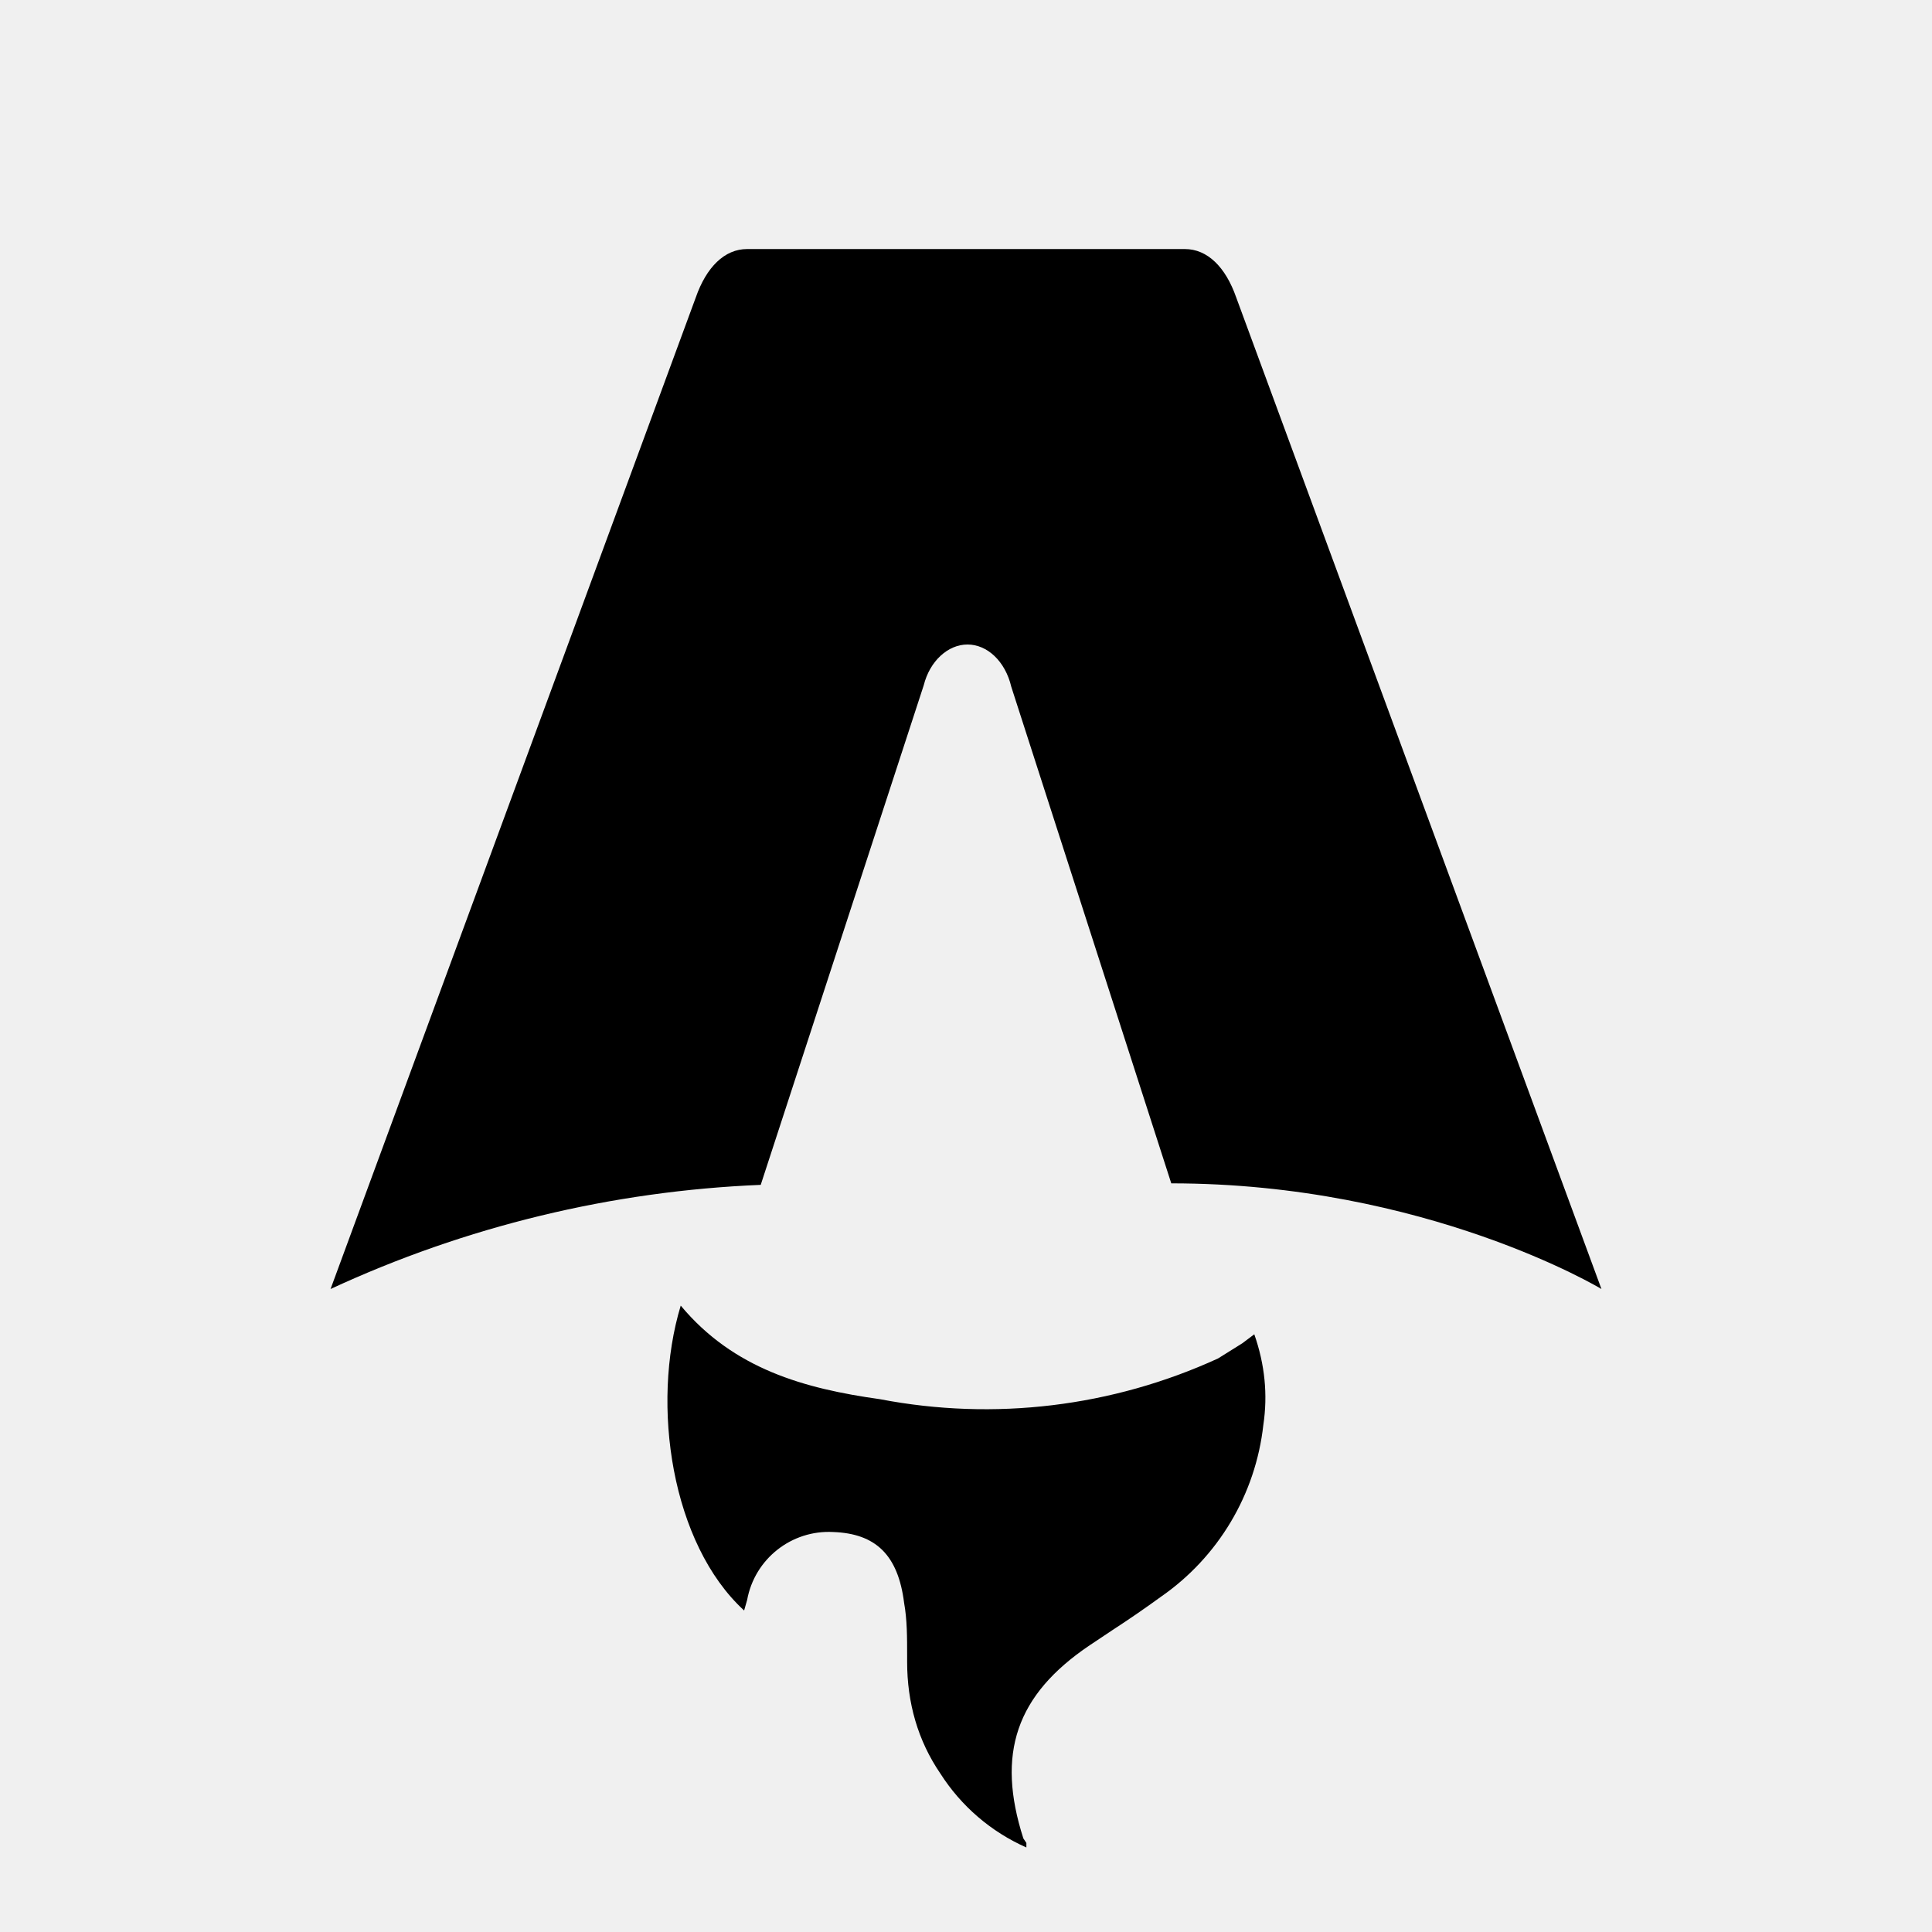
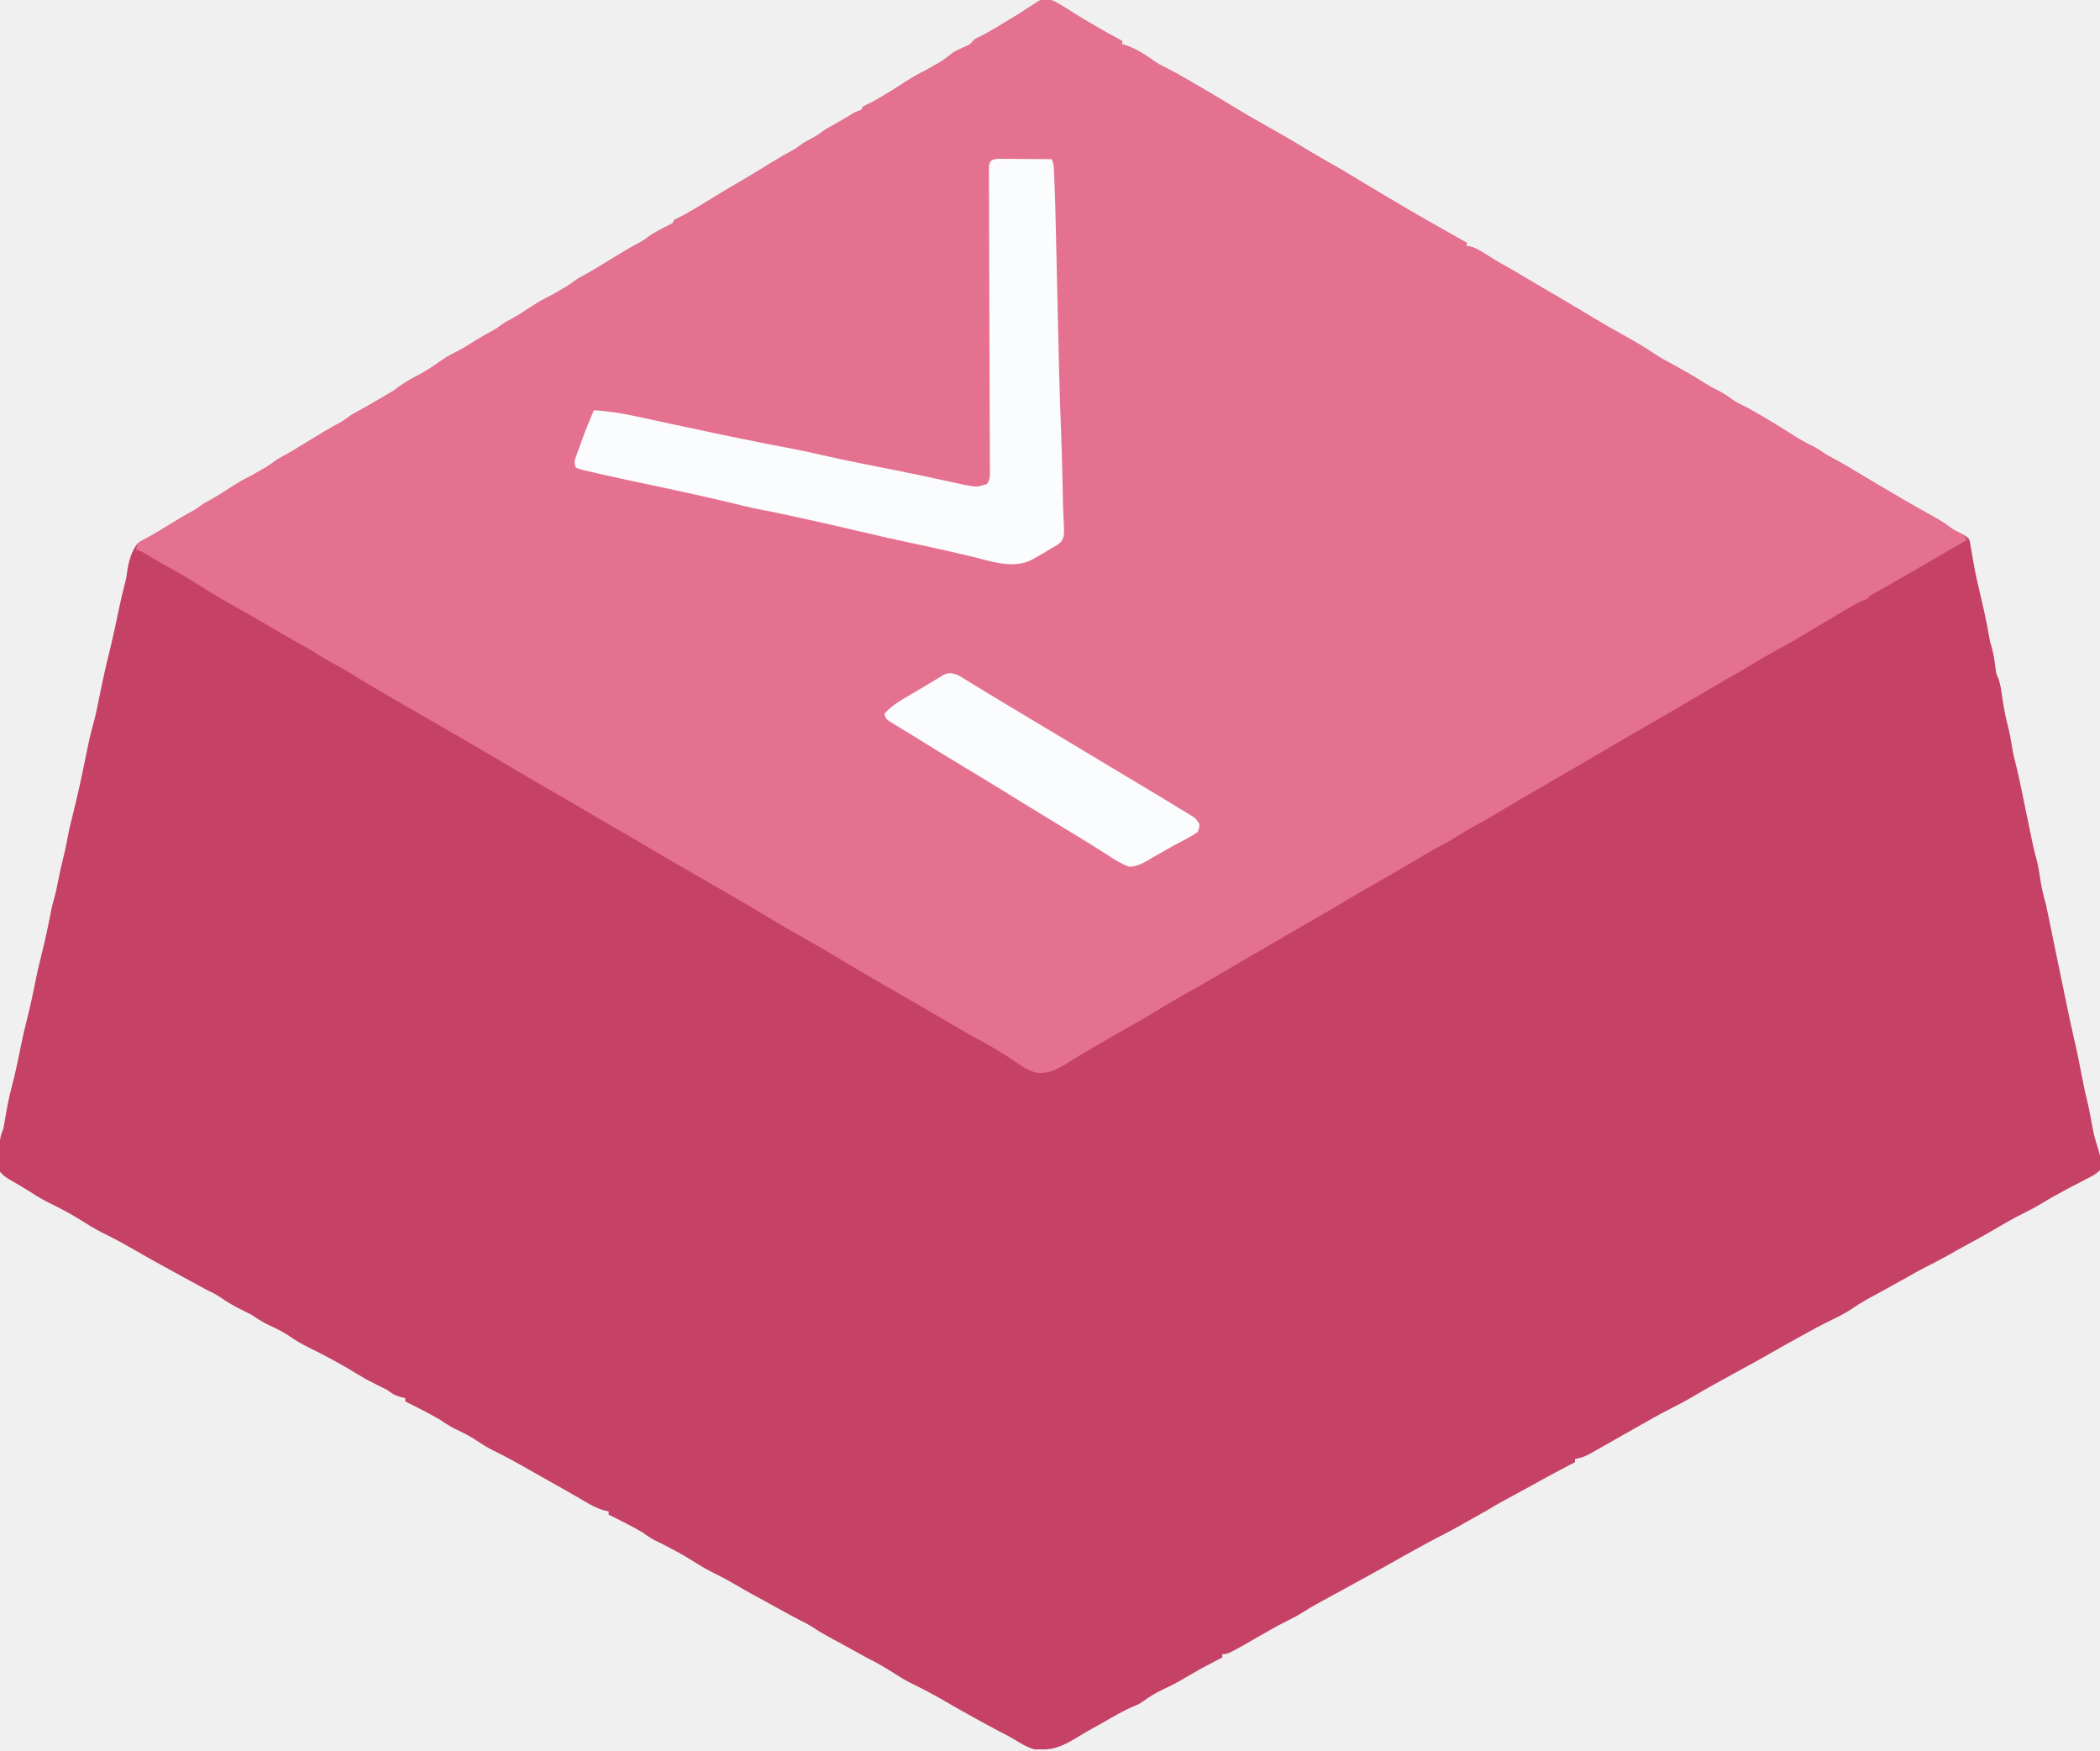
- <svg xmlns="http://www.w3.org/2000/svg" fill="none" viewBox="0 0 128 128">
-   <path d="M50.4 78.5a75.1 75.1 0 0 0-28.5 6.9l24.2-65.7c.7-2 1.9-3.2 3.4-3.2h29c1.5 0 2.7 1.2 3.4 3.2l24.2 65.7s-11.6-7-28.5-7L67 45.5c-.4-1.7-1.6-2.8-2.9-2.8-1.3 0-2.5 1.1-2.9 2.7L50.4 78.5Zm-1.1 28.2Zm-4.2-20.2c-2 6.6-.6 15.8 4.2 20.2a17.5 17.5 0 0 1 .2-.7 5.5 5.5 0 0 1 5.7-4.5c2.8.1 4.3 1.5 4.7 4.7.2 1.1.2 2.3.2 3.5v.4c0 2.7.7 5.2 2.2 7.4a13 13 0 0 0 5.7 4.9v-.3l-.2-.3c-1.8-5.6-.5-9.5 4.4-12.8l1.5-1a73 73 0 0 0 3.2-2.2 16 16 0 0 0 6.8-11.4c.3-2 .1-4-.6-6l-.8.6-1.6 1a37 37 0 0 1-22.4 2.7c-5-.7-9.7-2-13.2-6.2Z" />
-   <style>
-         path { fill: #000; }
-         @media (prefers-color-scheme: dark) {
-             path { fill: #FFF; }
-         }
-     </style>
+ <svg xmlns="http://www.w3.org/2000/svg" version="1.1" width="1280" height="1067">
+   <path d="M0 0 C4.77 1.98 9.01 4.9 13.32 7.71 C16.78 9.92 20.32 11.98 23.85 14.05 C24.57 14.47 25.29 14.9 26.03 15.33 C31.7 18.65 37.43 21.84 43.23 24.93 C43.23 25.59 43.23 26.25 43.23 26.93 C44.03 27.15 44.84 27.38 45.66 27.61 C52.18 30.01 57.83 33.56 63.39 37.67 C65.16 38.88 66.89 39.8 68.81 40.72 C73.76 43.15 78.52 45.87 83.29 48.61 C84.21 49.14 85.13 49.67 86.08 50.22 C93.25 54.34 100.35 58.55 107.42 62.83 C119.06 69.91 119.06 69.91 130.9 76.64 C140.75 82.07 150.42 87.8 160.03 93.63 C164.72 96.46 169.45 99.19 174.25 101.83 C176.61 103.14 178.92 104.52 181.23 105.93 C181.94 106.35 182.64 106.78 183.38 107.21 C184.11 107.66 184.84 108.1 185.6 108.55 C186.48 109.08 187.37 109.61 188.27 110.15 C190.31 111.37 192.34 112.6 194.37 113.82 C210.39 123.5 226.54 132.95 242.89 142.06 C246.35 143.99 249.79 145.95 253.23 147.93 C253.23 148.59 253.23 149.25 253.23 149.93 C253.92 150.01 254.62 150.1 255.34 150.19 C258.9 151.1 261.39 152.69 264.48 154.68 C268.24 157.06 272 159.42 275.91 161.55 C279.87 163.71 283.73 166.01 287.59 168.34 C290.31 169.97 293.05 171.58 295.79 173.18 C307.98 180.27 320.12 187.43 332.19 194.73 C337.47 197.91 342.82 200.95 348.23 203.93 C355.33 207.89 362.32 211.9 369.03 216.5 C372.35 218.66 375.84 220.49 379.33 222.36 C385.84 225.88 392.23 229.63 398.48 233.61 C401.02 235.23 403.57 236.62 406.29 237.93 C409.6 239.53 412.41 241.45 415.35 243.64 C417.17 244.89 418.96 245.84 420.95 246.79 C425.16 248.86 429.19 251.16 433.23 253.55 C434.32 254.19 434.32 254.19 435.43 254.85 C441.25 258.3 447 261.87 452.7 265.53 C456.51 267.95 460.38 270.08 464.46 272.03 C467.2 273.42 469.67 275.22 472.23 276.93 C473.76 277.77 475.3 278.6 476.85 279.43 C482.14 282.27 487.28 285.32 492.41 288.43 C500.07 293.05 507.75 297.61 515.48 302.11 C516.49 302.7 517.5 303.3 518.55 303.9 C525.04 307.68 531.55 311.41 538.14 315 C541.84 317.04 545.24 319.29 548.62 321.81 C551.01 323.47 553.6 324.67 556.23 325.93 C559.23 327.93 559.23 327.93 559.89 329.87 C560.09 331.05 560.09 331.05 560.29 332.26 C560.52 333.57 560.52 333.57 560.76 334.91 C560.99 336.31 560.99 336.31 561.23 337.74 C561.57 339.67 561.91 341.6 562.26 343.53 C562.42 344.46 562.59 345.4 562.76 346.36 C563.51 350.48 564.47 354.54 565.44 358.62 C566.42 362.75 567.36 366.9 568.29 371.05 C568.46 371.82 568.63 372.6 568.81 373.39 C569.94 378.47 570.91 383.57 571.8 388.7 C572.23 391.14 572.23 391.14 573.23 394.3 C574.46 398.77 575.05 403.25 575.66 407.84 C576.1 410.86 576.1 410.86 577.2 413.26 C578.67 417.08 579.1 420.95 579.66 424.99 C580.63 431.5 581.83 437.81 583.54 444.17 C584.26 447.08 584.76 449.97 585.23 452.93 C585.83 456.74 586.56 460.44 587.54 464.18 C589.08 470.14 590.35 476.14 591.6 482.18 C591.81 483.2 592.02 484.22 592.24 485.28 C593.13 489.6 594.02 493.93 594.91 498.25 C595.58 501.5 596.24 504.74 596.91 507.99 C597.22 509.48 597.22 509.48 597.53 511 C598.33 514.9 599.17 518.72 600.28 522.55 C601.64 527.39 602.32 532.29 603.08 537.25 C603.82 541.95 604.92 546.35 606.23 550.93 C607.22 555.39 608.13 559.88 609.04 564.36 C609.44 566.32 609.84 568.28 610.24 570.23 C610.65 572.21 611.05 574.19 611.46 576.16 C612.55 581.52 613.67 586.88 614.79 592.24 C616.05 598.26 617.3 604.27 618.54 610.29 C621.02 622.35 621.02 622.35 623.73 634.36 C625.5 641.86 626.95 649.43 628.43 657 C629.3 661.42 630.16 665.82 631.29 670.19 C632.27 674.08 633.02 677.97 633.73 681.93 C635.46 691.55 635.46 691.55 638.35 700.86 C639.54 705.01 640.31 708.67 639.23 712.93 C636.69 715.56 633.67 717.01 630.41 718.61 C629.54 719.08 628.67 719.54 627.77 720.02 C625.27 721.35 622.75 722.64 620.23 723.93 C618.2 725.02 616.18 726.13 614.16 727.24 C613.33 727.69 612.5 728.13 611.64 728.59 C609.06 730.02 606.55 731.52 604.04 733.05 C600.54 735.17 597.02 737.08 593.34 738.88 C585.76 742.64 578.47 746.94 571.17 751.22 C567.62 753.28 564.03 755.24 560.42 757.19 C557.88 758.57 555.34 759.97 552.82 761.38 C552.03 761.82 551.24 762.26 550.43 762.71 C548.88 763.58 547.32 764.45 545.77 765.32 C541.55 767.68 537.3 769.92 532.97 772.05 C530.88 773.1 528.83 774.21 526.79 775.36 C525.66 776 525.66 776 524.51 776.64 C523.76 777.06 523 777.49 522.23 777.93 C520.73 778.76 519.23 779.59 517.73 780.43 C515.5 781.66 513.27 782.9 511.05 784.14 C510.32 784.54 509.6 784.95 508.85 785.36 C508.11 785.78 507.37 786.19 506.61 786.61 C504.92 787.54 503.23 788.46 501.53 789.36 C497.22 791.67 493.04 793.99 489.04 796.8 C483.68 800.48 477.85 803.19 472.03 806.05 C468.4 807.83 464.86 809.73 461.34 811.73 C458.93 813.1 456.48 814.42 454.04 815.74 C448.57 818.71 443.17 821.8 437.78 824.9 C431.1 828.72 424.35 832.41 417.58 836.07 C408.49 841 399.47 846.02 390.57 851.27 C386.57 853.62 382.55 855.8 378.39 857.84 C370.16 861.98 362.18 866.63 354.16 871.18 C352.16 872.31 350.15 873.45 348.14 874.58 C344.39 876.7 340.65 878.83 336.91 880.96 C335.31 881.86 333.7 882.77 332.1 883.68 C331.37 884.09 330.65 884.51 329.9 884.94 C326.35 886.94 323.34 888.45 319.23 888.93 C319.23 889.59 319.23 890.25 319.23 890.93 C318.1 891.52 316.98 892.11 315.82 892.72 C314.31 893.52 312.8 894.32 311.29 895.11 C310.55 895.5 309.82 895.89 309.06 896.29 C304.55 898.67 300.07 901.11 295.62 903.6 C290.12 906.65 284.58 909.64 279.05 912.64 C278.11 913.15 277.18 913.66 276.21 914.18 C275.37 914.64 274.53 915.09 273.67 915.56 C271.16 916.97 268.69 918.44 266.23 919.93 C262.09 922.28 257.94 924.6 253.79 926.93 C252.67 927.55 251.55 928.18 250.4 928.83 C249.31 929.44 248.22 930.05 247.11 930.68 C246.12 931.23 245.14 931.78 244.12 932.35 C241.19 933.95 238.22 935.44 235.23 936.93 C233.5 937.84 231.79 938.77 230.07 939.7 C229.13 940.22 228.19 940.73 227.22 941.26 C226.25 941.79 225.29 942.32 224.29 942.86 C223.33 943.39 222.36 943.91 221.37 944.46 C216.29 947.23 211.24 950.05 206.23 952.93 C203.31 954.56 200.4 956.18 197.48 957.8 C196.29 958.46 196.29 958.46 195.07 959.14 C189.14 962.43 183.19 965.69 177.23 968.93 C173.56 970.92 169.89 972.92 166.23 974.93 C165.43 975.36 164.64 975.79 163.82 976.24 C160.24 978.2 156.73 980.22 153.29 982.43 C150.49 984.2 147.67 985.73 144.69 987.18 C138.91 990.04 133.32 993.21 127.73 996.43 C107.69 1007.93 107.69 1007.93 104.23 1007.93 C104.23 1008.59 104.23 1009.25 104.23 1009.93 C103.12 1010.51 102 1011.09 100.86 1011.68 C91.38 1016.61 91.38 1016.61 82.16 1021.99 C77.29 1025 72.19 1027.49 67.02 1029.95 C62.96 1031.92 59.38 1034.16 55.75 1036.84 C54.01 1038.08 52.29 1038.92 50.29 1039.68 C43.56 1042.5 37.33 1046.29 31.01 1049.91 C28.25 1051.48 25.48 1053.02 22.69 1054.54 C20.6 1055.71 18.56 1056.94 16.52 1058.19 C8.81 1062.83 2.52 1066.46 -6.77 1065.93 C-7.91 1065.93 -9.04 1065.93 -10.21 1065.93 C-14.91 1064.61 -18.67 1062.27 -22.81 1059.71 C-25.74 1057.95 -28.71 1056.44 -31.77 1054.93 C-35.14 1053.14 -38.49 1051.31 -41.84 1049.49 C-42.8 1048.96 -43.76 1048.44 -44.75 1047.9 C-52.37 1043.73 -59.89 1039.43 -67.41 1035.09 C-73.47 1031.61 -79.62 1028.43 -85.9 1025.37 C-89.01 1023.81 -91.93 1022.08 -94.84 1020.18 C-100.64 1016.41 -106.57 1012.96 -112.77 1009.93 C-114.95 1008.74 -117.12 1007.52 -119.29 1006.31 C-121.94 1004.83 -124.6 1003.38 -127.27 1001.93 C-129.11 1000.93 -130.94 999.93 -132.77 998.93 C-133.59 998.48 -134.42 998.03 -135.26 997.57 C-138.55 995.77 -141.72 993.96 -144.84 991.86 C-147.63 990.02 -150.49 988.56 -153.48 987.08 C-157.58 985.01 -161.58 982.77 -165.59 980.55 C-167.36 979.57 -169.14 978.59 -170.92 977.61 C-172.18 976.91 -172.18 976.91 -173.47 976.19 C-176.23 974.67 -179 973.17 -181.77 971.68 C-185.47 969.67 -189.09 967.57 -192.71 965.43 C-196.75 963.05 -200.82 960.86 -205.02 958.8 C-209.07 956.82 -212.89 954.7 -216.67 952.27 C-224.75 947.11 -233.12 942.66 -241.74 938.5 C-244.35 937.14 -246.46 935.71 -248.77 933.93 C-255.6 929.94 -262.68 926.4 -269.77 922.93 C-269.77 922.27 -269.77 921.61 -269.77 920.93 C-271.15 920.63 -271.15 920.63 -272.56 920.32 C-278.21 918.7 -283.11 915.55 -288.15 912.61 C-290.14 911.47 -292.12 910.33 -294.11 909.19 C-295.56 908.35 -295.56 908.35 -297.03 907.5 C-300.16 905.7 -303.31 903.95 -306.47 902.21 C-309.08 900.76 -311.67 899.28 -314.26 897.8 C-323.16 892.74 -332 887.7 -341.23 883.25 C-344.98 881.3 -348.44 878.97 -351.97 876.66 C-355.89 874.24 -359.99 872.27 -364.13 870.26 C-367.2 868.71 -369.94 866.86 -372.77 864.93 C-379.64 861 -386.67 857.41 -393.77 853.93 C-393.77 853.27 -393.77 852.61 -393.77 851.93 C-394.85 851.66 -395.92 851.39 -397.02 851.11 C-400.53 850 -401.95 849.06 -404.77 846.93 C-406.63 845.95 -408.51 845.02 -410.4 844.11 C-414.16 842.26 -417.82 840.37 -421.4 838.18 C-431.43 832.03 -441.76 826.33 -452.34 821.18 C-456.97 818.91 -461.14 816.42 -465.36 813.46 C-469.52 810.81 -473.99 808.76 -478.44 806.64 C-481.74 804.94 -484.7 802.99 -487.77 800.93 C-489.69 799.94 -491.63 798.98 -493.59 798.05 C-498.28 795.75 -502.54 793.19 -506.84 790.23 C-509.37 788.53 -512.02 787.25 -514.77 785.93 C-516.46 785.02 -518.14 784.1 -519.82 783.18 C-523.52 781.16 -527.22 779.14 -530.92 777.14 C-541.21 771.56 -551.42 765.87 -561.56 760.02 C-567.03 756.88 -572.54 753.97 -578.21 751.21 C-583.37 748.62 -588.23 745.51 -593.12 742.46 C-598.52 739.15 -604.05 736.25 -609.73 733.46 C-613.58 731.56 -617.24 729.52 -620.84 727.18 C-623.18 725.66 -625.57 724.23 -627.96 722.8 C-629.16 722.09 -629.16 722.09 -630.38 721.36 C-632.04 720.36 -633.71 719.39 -635.39 718.43 C-637.61 717.03 -639.13 715.96 -640.77 713.93 C-641.15 711.74 -641.15 711.74 -641.14 709.21 C-641.14 708.3 -641.14 707.38 -641.13 706.44 C-641.12 705.49 -641.1 704.53 -641.09 703.55 C-641.09 702.6 -641.09 701.66 -641.1 700.68 C-641.06 695.9 -640.78 692.32 -638.77 687.93 C-638.24 685.24 -637.77 682.57 -637.34 679.86 C-636.31 673.76 -635.09 667.79 -633.52 661.8 C-631.5 654.05 -629.81 646.23 -628.27 638.36 C-627.18 632.82 -625.93 627.35 -624.52 621.88 C-622.54 614.08 -620.82 606.25 -619.27 598.36 C-618.18 592.82 -616.93 587.35 -615.52 581.88 C-613.21 572.79 -611.28 563.64 -609.52 554.43 C-609.02 552.08 -608.44 549.74 -607.77 547.43 C-606.76 543.88 -606.02 540.36 -605.34 536.74 C-604.42 532.01 -603.41 527.34 -602.21 522.68 C-601.25 518.94 -600.43 515.23 -599.77 511.43 C-598.94 506.63 -597.82 501.95 -596.61 497.23 C-593.34 484.34 -590.58 471.37 -587.97 458.34 C-586.88 452.99 -585.76 447.7 -584.28 442.45 C-582.42 435.87 -581.11 429.19 -579.77 422.49 C-577.98 413.57 -576.04 404.73 -573.77 395.93 C-571.77 387.62 -570 379.26 -568.26 370.89 C-567.1 365.34 -565.78 359.85 -564.36 354.36 C-563.69 351.74 -563.69 351.74 -563.27 348.24 C-562.38 342.32 -560.65 335.58 -556.77 330.93 C-555.45 330.12 -554.09 329.36 -552.72 328.63 C-547.97 326.05 -543.37 323.27 -538.77 320.43 C-533.53 317.17 -528.26 314.04 -522.82 311.12 C-520.67 309.86 -518.75 308.44 -516.77 306.93 C-515.5 306.19 -514.2 305.49 -512.9 304.8 C-508.04 302.16 -503.43 299.18 -498.82 296.14 C-495.24 293.79 -491.62 291.8 -487.77 289.93 C-485.72 288.78 -483.68 287.61 -481.65 286.43 C-480.64 285.84 -479.62 285.25 -478.58 284.64 C-476.19 283.18 -474.01 281.61 -471.77 279.93 C-470.48 279.17 -469.16 278.44 -467.84 277.74 C-462.77 274.97 -457.88 271.95 -452.98 268.91 C-446.34 264.8 -439.66 260.8 -432.78 257.1 C-430.65 255.85 -428.75 254.41 -426.77 252.93 C-425.46 252.15 -424.12 251.4 -422.77 250.68 C-417.04 247.54 -411.4 244.24 -405.77 240.93 C-404.89 240.41 -404.02 239.89 -403.11 239.36 C-400.59 237.86 -400.59 237.86 -397.65 235.61 C-393.78 232.8 -389.64 230.59 -385.42 228.36 C-381.05 226 -376.98 223.4 -372.96 220.49 C-369.41 217.98 -365.95 215.92 -362.03 214.08 C-357.86 211.95 -353.94 209.37 -349.97 206.89 C-346.59 204.82 -343.17 202.89 -339.68 201.03 C-337.71 199.94 -337.71 199.94 -335.77 198.42 C-333.87 197 -332 195.91 -329.9 194.8 C-325.04 192.16 -320.43 189.18 -315.82 186.14 C-312.24 183.79 -308.62 181.8 -304.77 179.93 C-302.72 178.78 -300.68 177.61 -298.65 176.43 C-297.13 175.54 -297.13 175.54 -295.58 174.64 C-293.19 173.18 -291.01 171.61 -288.77 169.93 C-287.48 169.17 -286.16 168.44 -284.84 167.74 C-279.77 164.97 -274.88 161.95 -269.98 158.91 C-263.34 154.8 -256.66 150.8 -249.78 147.1 C-247.73 145.95 -247.73 145.95 -245.8 144.44 C-243.7 142.87 -241.57 141.62 -239.27 140.36 C-238.14 139.74 -238.14 139.74 -236.99 139.11 C-235.53 138.33 -234.05 137.59 -232.55 136.9 C-230.6 136.05 -230.6 136.05 -229.77 133.93 C-227.79 132.89 -225.79 131.89 -223.77 130.93 C-216.4 126.79 -209.21 122.36 -202.02 117.91 C-197.86 115.37 -193.65 112.91 -189.43 110.47 C-185.47 108.17 -181.56 105.8 -177.66 103.4 C-176.91 102.94 -176.15 102.47 -175.38 102 C-173.82 101.04 -172.27 100.09 -170.72 99.13 C-166.15 96.32 -161.53 93.65 -156.81 91.11 C-154.66 89.86 -152.75 88.43 -150.77 86.93 C-148.54 85.63 -146.27 84.42 -143.99 83.21 C-141.77 81.93 -139.82 80.47 -137.77 78.93 C-136.41 78.13 -135.04 77.36 -133.65 76.61 C-129.33 74.26 -125.13 71.74 -120.94 69.16 C-118.77 67.93 -118.77 67.93 -115.77 66.93 C-115.44 66.27 -115.11 65.61 -114.77 64.93 C-112.79 63.89 -110.79 62.89 -108.77 61.93 C-101.55 57.92 -94.56 53.58 -87.67 49.03 C-84.14 46.72 -80.56 44.78 -76.77 42.93 C-74.74 41.8 -72.72 40.65 -70.71 39.49 C-69.21 38.62 -69.21 38.62 -67.68 37.74 C-64.86 35.98 -62.35 34.02 -59.77 31.93 C-57.8 30.88 -55.8 29.88 -53.77 28.93 C-49.52 27.23 -49.52 27.23 -46.77 23.93 C-44.79 22.89 -42.79 21.89 -40.77 20.93 C-34.47 17.4 -28.3 13.65 -22.15 9.86 C-21.07 9.2 -19.99 8.54 -18.88 7.86 C-16.9 6.63 -14.94 5.36 -13.01 4.05 C-5.12 -1.17 -5.12 -1.17 0 0 Z " fill="#C54166" transform="translate(640.7734,0.07421875)" />
+   <path d="M0 0 C4.77 1.98 9.01 4.9 13.32 7.71 C16.78 9.92 20.32 11.98 23.85 14.05 C24.57 14.47 25.29 14.9 26.03 15.33 C31.7 18.65 37.43 21.84 43.23 24.93 C43.23 25.59 43.23 26.25 43.23 26.93 C44.03 27.15 44.84 27.38 45.66 27.61 C52.18 30.01 57.83 33.56 63.39 37.67 C65.16 38.88 66.89 39.8 68.81 40.72 C73.76 43.15 78.52 45.87 83.29 48.61 C84.21 49.14 85.13 49.67 86.08 50.22 C93.25 54.34 100.35 58.55 107.42 62.83 C119.06 69.91 119.06 69.91 130.9 76.64 C140.75 82.07 150.42 87.8 160.03 93.63 C164.72 96.46 169.45 99.19 174.25 101.83 C176.61 103.14 178.92 104.52 181.23 105.93 C181.94 106.35 182.64 106.78 183.38 107.21 C184.11 107.66 184.84 108.1 185.6 108.55 C186.48 109.08 187.37 109.61 188.27 110.15 C190.31 111.37 192.34 112.6 194.37 113.82 C210.39 123.5 226.54 132.95 242.89 142.06 C246.35 143.99 249.79 145.95 253.23 147.93 C253.23 148.59 253.23 149.25 253.23 149.93 C253.92 150.01 254.62 150.1 255.34 150.19 C258.9 151.1 261.39 152.69 264.48 154.68 C268.24 157.06 272 159.42 275.91 161.55 C279.87 163.71 283.73 166.01 287.59 168.34 C290.31 169.97 293.05 171.58 295.79 173.18 C307.98 180.27 320.12 187.43 332.19 194.73 C337.47 197.91 342.82 200.95 348.23 203.93 C355.33 207.89 362.32 211.9 369.03 216.5 C372.35 218.66 375.84 220.49 379.33 222.36 C385.84 225.88 392.23 229.63 398.48 233.61 C401.02 235.23 403.57 236.62 406.29 237.93 C409.6 239.53 412.41 241.45 415.35 243.64 C417.17 244.89 418.96 245.84 420.95 246.79 C425.16 248.86 429.19 251.16 433.23 253.55 C433.95 253.98 434.68 254.41 435.43 254.85 C441.25 258.3 447 261.87 452.7 265.53 C456.51 267.95 460.38 270.08 464.46 272.03 C467.2 273.42 469.67 275.22 472.23 276.93 C473.76 277.77 475.3 278.6 476.85 279.43 C482.14 282.27 487.28 285.32 492.41 288.43 C500.07 293.05 507.75 297.61 515.48 302.11 C516.49 302.7 517.5 303.3 518.55 303.9 C525.04 307.68 531.55 311.41 538.14 315 C541.84 317.04 545.24 319.29 548.62 321.81 C550.44 323.13 550.44 323.13 553.54 324.55 C556.23 325.93 556.23 325.93 558.23 328.93 C557.49 329.34 556.76 329.76 556.01 330.18 C547.16 335.22 538.36 340.34 529.58 345.48 C521.64 350.12 513.66 354.69 505.65 359.19 C504.83 359.66 504.01 360.12 503.17 360.6 C502.46 361 501.74 361.4 501 361.82 C499.07 362.93 499.07 362.93 497.23 364.93 C495.57 365.61 493.9 366.27 492.23 366.93 C490.47 367.87 488.74 368.86 487.02 369.87 C486.03 370.45 485.04 371.03 484.02 371.62 C482.97 372.24 481.93 372.85 480.85 373.49 C479.77 374.12 478.69 374.75 477.58 375.41 C471.23 379.14 464.91 382.91 458.61 386.73 C453.13 390.03 447.53 393.11 441.93 396.19 C436.42 399.23 431 402.41 425.62 405.67 C421 408.48 416.32 411.18 411.61 413.85 C407.17 416.38 402.76 418.95 398.35 421.55 C383.8 430.13 369.22 438.67 354.54 447.03 C350.09 449.58 345.67 452.18 341.25 454.79 C328.47 462.32 315.68 469.84 302.79 477.18 C292.22 483.19 281.76 489.39 271.35 495.68 C266.3 498.72 261.19 501.6 255.99 504.39 C251.65 506.8 247.47 509.45 243.27 512.09 C240.31 513.87 237.31 515.39 234.23 516.93 C231.49 518.47 228.8 520.07 226.1 521.68 C224.57 522.58 223.04 523.48 221.52 524.39 C220.41 525.04 220.41 525.04 219.27 525.71 C212.11 529.95 204.9 534.11 197.67 538.23 C189.89 542.66 182.14 547.14 174.47 551.78 C169.33 554.88 164.12 557.86 158.89 560.83 C154.81 563.15 150.77 565.54 146.73 567.93 C141.58 570.96 136.42 573.97 131.23 576.93 C125.99 579.9 120.79 582.93 115.6 585.99 C114.87 586.42 114.14 586.85 113.39 587.29 C110.36 589.08 107.32 590.87 104.29 592.66 C98.51 596.05 92.69 599.36 86.85 602.64 C78.53 607.32 70.28 612.04 62.19 617.1 C57.19 620.18 52.08 623.05 46.98 625.93 C39.59 630.11 32.22 634.33 24.9 638.64 C23.46 639.5 22.01 640.35 20.55 641.19 C17.15 643.18 13.77 645.2 10.46 647.34 C4.23 651.29 -1.23 654.27 -8.78 653.71 C-14.22 652.29 -18.56 649.26 -23.12 646.06 C-25.82 644.21 -28.61 642.51 -31.4 640.8 C-32.48 640.13 -33.56 639.47 -34.68 638.78 C-38.27 636.63 -41.93 634.64 -45.61 632.66 C-55.06 627.49 -64.3 621.95 -73.6 616.52 C-75.61 615.35 -77.63 614.17 -79.65 612.99 C-80.66 612.4 -81.67 611.81 -82.71 611.2 C-89.39 607.3 -96.11 603.44 -102.84 599.61 C-109.98 595.55 -117.07 591.39 -124.11 587.14 C-133.61 581.39 -143.2 575.78 -152.9 570.36 C-158.52 567.22 -164.07 563.98 -169.58 560.65 C-187.35 549.91 -205.41 539.63 -223.4 529.26 C-232.94 523.75 -242.45 518.17 -251.93 512.55 C-257.93 509 -263.96 505.52 -270.02 502.08 C-274.97 499.25 -279.87 496.33 -284.77 493.43 C-291.94 489.18 -299.13 484.99 -306.37 480.88 C-312.49 477.37 -318.56 473.78 -324.63 470.19 C-343.29 459.18 -362 448.24 -380.77 437.43 C-415.32 417.51 -415.32 417.51 -428.04 409.58 C-431.61 407.42 -435.28 405.46 -438.96 403.49 C-442.13 401.73 -445.2 399.84 -448.27 397.93 C-453.02 394.97 -457.82 392.23 -462.74 389.59 C-466.38 387.59 -469.95 385.48 -473.52 383.36 C-480.47 379.24 -487.48 375.25 -494.52 371.3 C-502.73 366.69 -510.81 361.95 -518.77 356.93 C-525.75 352.56 -532.74 348.32 -540 344.44 C-544.14 342.18 -548.19 339.76 -552.24 337.34 C-554.77 335.82 -554.77 335.82 -557.77 334.93 C-557.52 333.08 -557.52 333.08 -556.77 330.93 C-555.02 329.63 -555.02 329.63 -552.77 328.52 C-549.53 326.84 -546.38 325.13 -543.27 323.21 C-542.53 322.75 -541.79 322.29 -541.02 321.82 C-539.91 321.13 -539.91 321.13 -538.77 320.43 C-533.53 317.17 -528.26 314.04 -522.82 311.12 C-520.67 309.86 -518.75 308.44 -516.77 306.93 C-515.5 306.19 -514.2 305.49 -512.9 304.8 C-508.04 302.16 -503.43 299.18 -498.82 296.14 C-495.24 293.79 -491.62 291.8 -487.77 289.93 C-485.72 288.78 -483.68 287.61 -481.65 286.43 C-480.64 285.84 -479.62 285.25 -478.58 284.64 C-476.19 283.18 -474.01 281.61 -471.77 279.93 C-470.48 279.17 -469.16 278.44 -467.84 277.74 C-462.77 274.97 -457.88 271.95 -452.98 268.91 C-446.34 264.8 -439.66 260.8 -432.78 257.1 C-430.65 255.85 -428.75 254.41 -426.77 252.93 C-425.46 252.15 -424.12 251.4 -422.77 250.68 C-417.04 247.54 -411.4 244.24 -405.77 240.93 C-404.89 240.41 -404.02 239.89 -403.11 239.36 C-400.59 237.86 -400.59 237.86 -397.65 235.61 C-393.78 232.8 -389.64 230.59 -385.42 228.36 C-381.05 226 -376.98 223.4 -372.96 220.49 C-369.41 217.98 -365.95 215.92 -362.03 214.08 C-357.86 211.95 -353.94 209.37 -349.97 206.89 C-346.59 204.82 -343.17 202.89 -339.68 201.03 C-337.71 199.94 -337.71 199.94 -335.77 198.42 C-333.87 197 -332 195.91 -329.9 194.8 C-325.04 192.16 -320.43 189.18 -315.82 186.14 C-312.24 183.79 -308.62 181.8 -304.77 179.93 C-302.72 178.78 -300.68 177.61 -298.65 176.43 C-297.13 175.54 -297.13 175.54 -295.58 174.64 C-293.19 173.18 -291.01 171.61 -288.77 169.93 C-287.48 169.17 -286.16 168.44 -284.84 167.74 C-279.77 164.97 -274.88 161.95 -269.98 158.91 C-263.34 154.8 -256.66 150.8 -249.78 147.1 C-247.73 145.95 -247.73 145.95 -245.8 144.44 C-243.7 142.87 -241.57 141.62 -239.27 140.36 C-238.14 139.74 -238.14 139.74 -236.99 139.11 C-235.53 138.33 -234.05 137.59 -232.55 136.9 C-230.6 136.05 -230.6 136.05 -229.77 133.93 C-227.79 132.89 -225.79 131.89 -223.77 130.93 C-216.4 126.79 -209.21 122.36 -202.02 117.91 C-197.86 115.37 -193.65 112.91 -189.43 110.47 C-185.47 108.17 -181.56 105.8 -177.66 103.4 C-176.91 102.94 -176.15 102.47 -175.38 102 C-173.82 101.04 -172.27 100.09 -170.72 99.13 C-166.15 96.32 -161.53 93.65 -156.81 91.11 C-154.66 89.86 -152.75 88.43 -150.77 86.93 C-148.54 85.63 -146.27 84.42 -143.99 83.21 C-141.77 81.93 -139.82 80.47 -137.77 78.93 C-136.41 78.13 -135.04 77.36 -133.65 76.61 C-129.33 74.26 -125.13 71.74 -120.94 69.16 C-118.77 67.93 -118.77 67.93 -115.77 66.93 C-115.44 66.27 -115.11 65.61 -114.77 64.93 C-112.79 63.89 -110.79 62.89 -108.77 61.93 C-101.55 57.92 -94.56 53.58 -87.67 49.03 C-84.14 46.72 -80.56 44.78 -76.77 42.93 C-74.74 41.8 -72.72 40.65 -70.71 39.49 C-69.21 38.62 -69.21 38.62 -67.68 37.74 C-64.86 35.98 -62.35 34.02 -59.77 31.93 C-57.8 30.88 -55.8 29.88 -53.77 28.93 C-49.52 27.23 -49.52 27.23 -46.77 23.93 C-44.79 22.89 -42.79 21.89 -40.77 20.93 C-34.47 17.4 -28.3 13.65 -22.15 9.86 C-21.07 9.2 -19.99 8.54 -18.88 7.86 C-16.9 6.63 -14.94 5.36 -13.01 4.05 C-5.12 -1.17 -5.12 -1.17 0 0 Z " fill="#E57191" transform="translate(640.7734,0.07421875)" />
+   <path d="M0 0 C1.51 0 3.03 0.01 4.54 0.03 C5.33 0.03 6.13 0.04 6.95 0.04 C9.5 0.05 12.05 0.08 14.59 0.1 C16.32 0.11 18.04 0.12 19.77 0.13 C24 0.15 28.24 0.19 32.47 0.23 C34.02 3.33 33.83 6.65 33.99 10.07 C34.03 10.9 34.07 11.74 34.11 12.6 C34.62 23.66 34.85 34.73 35.1 45.81 C35.19 49.86 35.28 53.92 35.38 57.98 C35.56 65.88 35.74 73.77 35.92 81.67 C36.15 91.7 36.37 101.72 36.61 111.75 C36.72 116.39 36.82 121.03 36.92 125.67 C37.24 139.36 37.66 153.03 38.24 166.71 C38.59 174.85 38.79 182.98 38.97 191.12 C39.03 193.76 39.1 196.39 39.16 199.02 C39.25 202.45 39.31 205.88 39.36 209.31 C39.42 212.58 39.55 215.82 39.74 219.08 C40.27 229.81 40.27 229.81 38.23 233.42 C36.4 235.07 34.66 236.11 32.47 237.23 C31.75 237.68 31.04 238.14 30.3 238.61 C28.01 240.06 25.67 241.37 23.28 242.66 C22.51 243.12 21.73 243.58 20.94 244.05 C8.98 250.55 -5.07 244.96 -17.53 242.04 C-20.22 241.42 -22.92 240.8 -25.61 240.18 C-27.4 239.77 -29.19 239.36 -30.98 238.95 C-38.36 237.25 -45.75 235.66 -53.16 234.1 C-62.48 232.13 -71.76 230.04 -81.03 227.85 C-92.39 225.18 -103.76 222.57 -115.16 220.04 C-115.93 219.87 -116.7 219.7 -117.49 219.52 C-127.04 217.4 -136.59 215.32 -146.2 213.51 C-151.28 212.54 -156.27 211.31 -161.28 210.04 C-167.07 208.59 -172.9 207.29 -178.72 205.98 C-179.38 205.83 -180.04 205.68 -180.71 205.53 C-192.02 202.98 -203.35 200.55 -214.69 198.16 C-223.52 196.3 -232.35 194.41 -241.16 192.41 C-242.02 192.22 -242.88 192.02 -243.77 191.82 C-246.03 191.31 -248.28 190.77 -250.53 190.23 C-251.22 190.07 -251.92 189.91 -252.63 189.75 C-254.56 189.28 -254.56 189.28 -257.53 188.23 C-258.66 184.84 -258.43 184.21 -257.27 180.98 C-256.98 180.15 -256.69 179.32 -256.38 178.46 C-256.06 177.58 -255.74 176.7 -255.41 175.79 C-255.09 174.89 -254.77 174 -254.44 173.08 C-252.01 166.37 -249.38 159.77 -246.53 153.23 C-237.83 153.73 -229.54 155.07 -221.03 156.91 C-219.14 157.32 -219.14 157.32 -217.2 157.73 C-213.31 158.55 -209.42 159.39 -205.53 160.23 C-203.28 160.71 -201.04 161.19 -198.79 161.68 C-195.45 162.39 -192.11 163.11 -188.77 163.83 C-167.21 168.46 -145.6 172.96 -123.92 177 C-118.63 178 -113.4 179.15 -108.16 180.39 C-92.74 183.94 -77.17 186.9 -61.64 189.99 C-52.76 191.76 -43.9 193.62 -35.06 195.58 C-30.78 196.53 -26.49 197.46 -22.2 198.35 C-21.42 198.51 -20.64 198.67 -19.84 198.84 C-13.16 200.06 -13.16 200.06 -6.93 198.19 C-4.78 195.18 -5.14 192.08 -5.18 188.51 C-5.18 187.72 -5.18 186.93 -5.18 186.11 C-5.18 183.44 -5.2 180.78 -5.22 178.11 C-5.23 176.2 -5.23 174.29 -5.23 172.38 C-5.24 168.27 -5.25 164.16 -5.28 160.04 C-5.31 153.54 -5.33 147.04 -5.34 140.55 C-5.36 127.93 -5.41 115.31 -5.46 102.69 C-5.52 86.62 -5.57 70.55 -5.6 54.49 C-5.61 48.02 -5.64 41.55 -5.67 35.09 C-5.69 31.07 -5.7 27.06 -5.7 23.04 C-5.71 21.17 -5.72 19.3 -5.73 17.44 C-5.75 14.89 -5.75 12.35 -5.75 9.81 C-5.76 9.07 -5.77 8.32 -5.78 7.55 C-5.76 2.36 -5.67 0.36 0 0 Z " fill="#FBFCFD" transform="translate(608.5317,96.77295)" />
+   <path d="M0 0 C2.09 1.02 2.09 1.02 4.16 2.3 C5.34 3.02 5.34 3.02 6.53 3.74 C7.79 4.52 7.79 4.52 9.06 5.31 C10.86 6.41 12.66 7.51 14.45 8.6 C15.83 9.45 15.83 9.45 17.24 10.31 C21.58 12.96 25.95 15.57 30.31 18.19 C31.98 19.19 33.65 20.19 35.31 21.19 C36.5 21.9 36.5 21.9 37.71 22.63 C63.7 38.22 63.7 38.22 89.69 53.81 C90.5 54.3 91.32 54.79 92.16 55.3 C93.86 56.31 95.55 57.33 97.25 58.35 C101.49 60.9 105.74 63.44 109.98 65.98 C115 68.97 120 71.98 125 75 C125.95 75.58 126.91 76.15 127.89 76.74 C130.81 78.51 133.72 80.28 136.62 82.06 C137.53 82.61 138.44 83.16 139.37 83.72 C140.21 84.24 141.05 84.75 141.91 85.29 C142.66 85.74 143.4 86.19 144.16 86.66 C146 88 146 88 148 91 C148.04 93.43 148.04 93.43 147 96 C144.76 97.61 142.75 98.82 140.31 100.06 C138.86 100.83 137.41 101.6 135.96 102.37 C134.78 102.99 134.78 102.99 133.57 103.62 C130.77 105.12 128.03 106.7 125.29 108.29 C123.34 109.4 121.39 110.51 119.44 111.62 C118.51 112.17 117.58 112.72 116.63 113.28 C112.73 115.47 109.93 116.95 105.42 117.18 C100.76 115.57 96.93 113.19 92.81 110.5 C90.96 109.32 89.1 108.14 87.24 106.96 C86.24 106.32 85.24 105.69 84.22 105.03 C78.36 101.33 72.43 97.77 66.5 94.19 C57.64 88.83 48.81 83.44 40 78 C21.9 66.82 21.9 66.82 3.69 55.81 C-5.78 50.16 -15.15 44.37 -24.51 38.54 C-26.94 37.03 -29.39 35.55 -31.84 34.06 C-32.96 33.38 -32.96 33.38 -34.11 32.68 C-35.5 31.83 -36.89 30.99 -38.29 30.16 C-42.89 27.34 -42.89 27.34 -44 24 C-39.79 19.29 -35 16.35 -29.56 13.19 C-28.68 12.67 -27.79 12.15 -26.88 11.61 C-25.1 10.57 -23.31 9.52 -21.52 8.48 C-19.25 7.15 -17 5.78 -14.75 4.41 C-13.52 3.67 -12.29 2.93 -11.06 2.19 C-10 1.54 -8.94 0.9 -7.85 0.23 C-4.51 -1.21 -3.43 -0.96 0 0 Z " fill="#FBFCFD" transform="translate(583,411)" />
+   <path d="" fill="#000000" transform="translate(0,0)" />
+   <path d="" fill="#000000" transform="translate(0,0)" />
+   <path d="" fill="#000000" transform="translate(0,0)" />
+   <path d="" fill="#000000" transform="translate(0,0)" />
+   <path d="" fill="#000000" transform="translate(0,0)" />
+   <path d="" fill="#000000" transform="translate(0,0)" />
+   <path d="" fill="#000000" transform="translate(0,0)" />
+   <path d="" fill="#000000" transform="translate(0,0)" />
+   <path d="" fill="#000000" transform="translate(0,0)" />
+   <path d="" fill="#000000" transform="translate(0,0)" />
+   <path d="" fill="#000000" transform="translate(0,0)" />
+   <path d="" fill="#000000" transform="translate(0,0)" />
+   <path d="" fill="#000000" transform="translate(0,0)" />
+   <path d="" fill="#000000" transform="translate(0,0)" />
+   <path d="" fill="#000000" transform="translate(0,0)" />
+   <path d="" fill="#000000" transform="translate(0,0)" />
+   <path d="" fill="#000000" transform="translate(0,0)" />
+   <path d="" fill="#000000" transform="translate(0,0)" />
+   <path d="" fill="#000000" transform="translate(0,0)" />
+   <path d="" fill="#000000" transform="translate(0,0)" />
+   <path d="" fill="#000000" transform="translate(0,0)" />
</svg>
